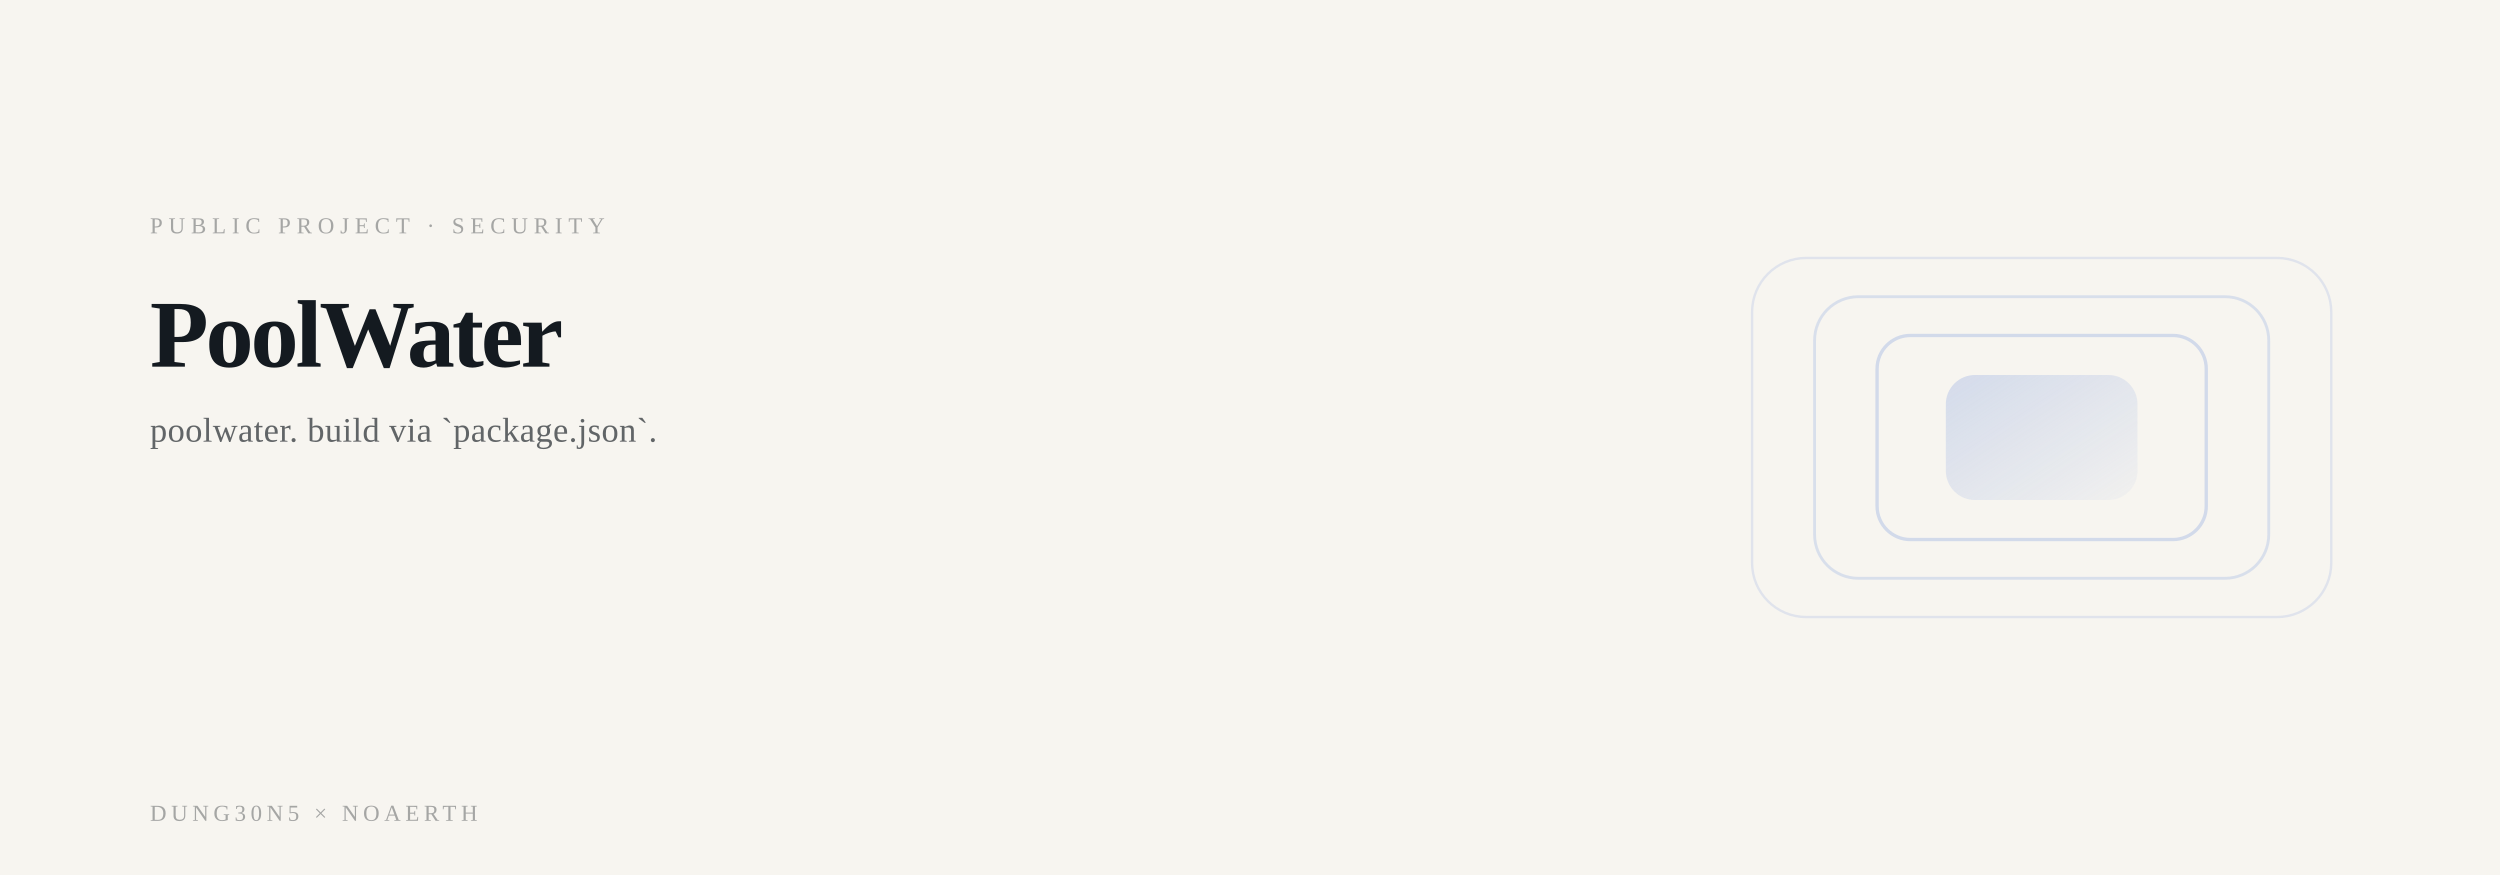
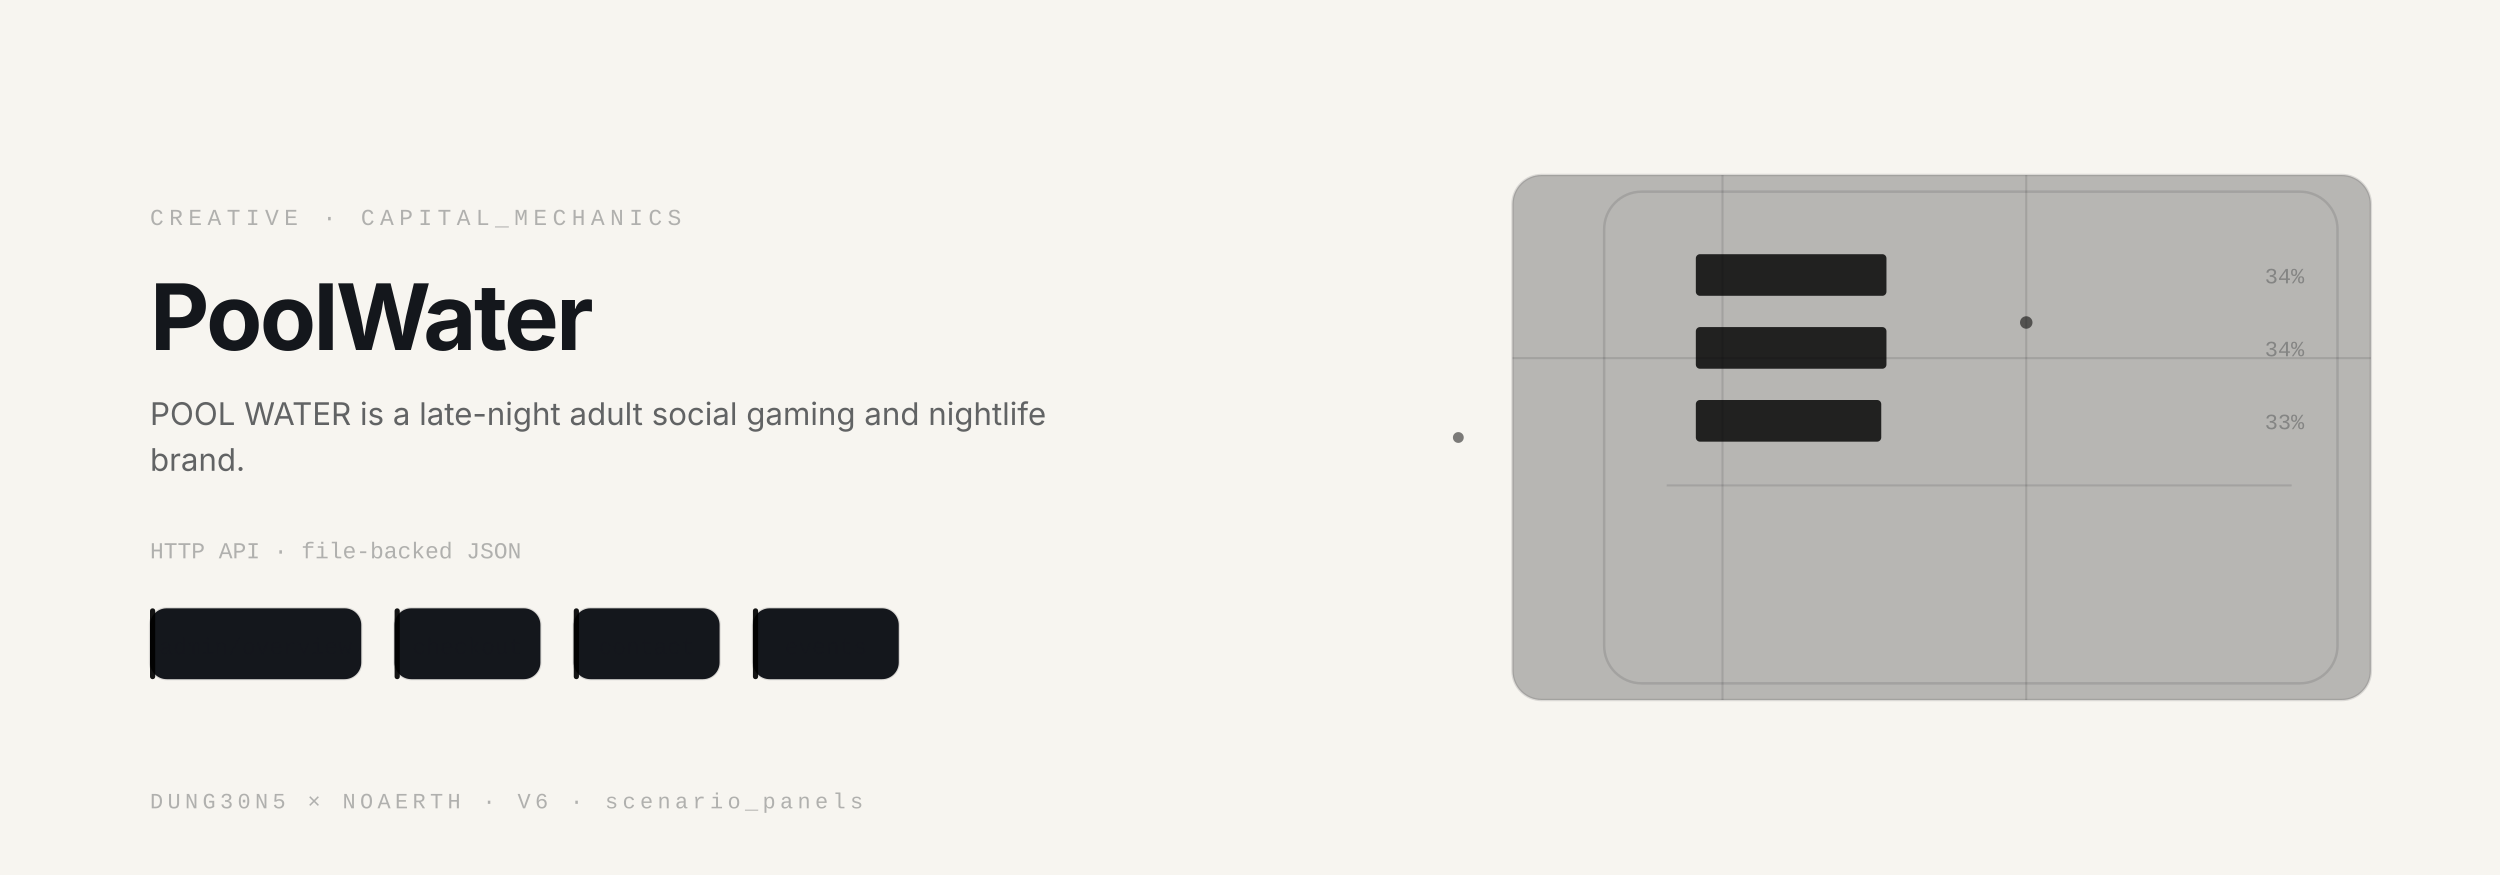
- <svg xmlns="http://www.w3.org/2000/svg" viewBox="0 0 1200 420" width="1200" height="420" role="img" aria-label="PoolWater: gated channels passing through a sealed boundary. Motion depicts records cross a trust boundary, get validated, and are held or rejected.">
-   <defs>
-     <linearGradient id="hero-poolwater-light-a" x1="0" y1="0" x2="1" y2="1">
-       <stop offset="0" stop-color="#8fa8e0" stop-opacity="0.85" />
-       <stop offset="1" stop-color="#8fa8e0" stop-opacity="0.15" />
-     </linearGradient>
-   </defs>
+ <svg xmlns="http://www.w3.org/2000/svg" viewBox="0 0 1200 420" width="1200" height="420" role="img" aria-label="PoolWater: value enters, allocates across positions, and settles">
  <rect width="1200" height="420" fill="#f7f5f0" />
-   <rect x="901" y="161.02" width="158" height="97.96" rx="16" fill="none" stroke="#8fa8e0" stroke-width="1.60" opacity="0.36" />
-   <rect x="871" y="142.42" width="218" height="135.16" rx="21" fill="none" stroke="#8fa8e0" stroke-width="1.38" opacity="0.29" />
-   <rect x="841" y="123.82" width="278" height="172.36" rx="26" fill="none" stroke="#8fa8e0" stroke-width="1.16" opacity="0.23" />
-   <rect x="934" y="180" width="92" height="60" rx="14" fill="url(#hero-poolwater-light-a)" opacity="0.40" />
-   <text x="72" y="112" fill="#141a205c" font-size="11" letter-spacing="2.8">PUBLIC PROJECT · SECURITY</text>
-   <text x="72" y="176" fill="#141a20" font-size="46" font-weight="660" letter-spacing="-1.4">PoolWater</text>
-   <text x="72" y="212" fill="#141a20a8" font-size="16.5" letter-spacing="0.2">poolwater. build via `package.json`.</text>
-   <rect x="72" y="266" width="106" height="40" rx="9" fill="#141a20" fill-opacity="0.05" stroke="#f4efe424" stroke-width="1.1" opacity="0">
-     <animate attributeName="opacity" from="0" to="1" dur="0.5s" begin="0.50s" fill="freeze" />
-   </rect>
-   <rect x="72" y="266" width="2.5" height="40" rx="1.2" fill="#8fa8e0" opacity="0">
-     <animate attributeName="opacity" from="0" to="0.9" dur="0.5s" begin="0.50s" fill="freeze" />
-   </rect>
-   <text x="125" y="291" fill="#141a20" font-size="11.5" text-anchor="middle" font-family="ui-monospace,SFMono-Regular,Menlo,monospace" opacity="0">request<animate attributeName="opacity" from="0" to="1" dur="0.5s" begin="0.65s" fill="freeze" />
-   </text>
-   <rect x="194" y="266" width="106" height="40" rx="9" fill="#141a20" fill-opacity="0.05" stroke="#f4efe424" stroke-width="1.1" opacity="0">
-     <animate attributeName="opacity" from="0" to="1" dur="0.5s" begin="1.00s" fill="freeze" />
-   </rect>
-   <rect x="194" y="266" width="2.5" height="40" rx="1.2" fill="#8fa8e0" opacity="0">
-     <animate attributeName="opacity" from="0" to="0.9" dur="0.5s" begin="1.00s" fill="freeze" />
-   </rect>
-   <text x="247" y="291" fill="#141a20" font-size="11.5" text-anchor="middle" font-family="ui-monospace,SFMono-Regular,Menlo,monospace" opacity="0">authenticate<animate attributeName="opacity" from="0" to="1" dur="0.5s" begin="1.15s" fill="freeze" />
-   </text>
-   <rect x="316" y="266" width="106" height="40" rx="9" fill="#141a20" fill-opacity="0.05" stroke="#f4efe424" stroke-width="1.1" opacity="0">
-     <animate attributeName="opacity" from="0" to="1" dur="0.5s" begin="1.50s" fill="freeze" />
-   </rect>
-   <rect x="316" y="266" width="2.5" height="40" rx="1.2" fill="#8fa8e0" opacity="0">
-     <animate attributeName="opacity" from="0" to="0.9" dur="0.5s" begin="1.50s" fill="freeze" />
-   </rect>
-   <text x="369" y="291" fill="#141a20" font-size="11.5" text-anchor="middle" font-family="ui-monospace,SFMono-Regular,Menlo,monospace" opacity="0">authorise<animate attributeName="opacity" from="0" to="1" dur="0.5s" begin="1.65s" fill="freeze" />
-   </text>
-   <rect x="438" y="266" width="106" height="40" rx="9" fill="#141a20" fill-opacity="0.05" stroke="#f4efe424" stroke-width="1.1" opacity="0">
-     <animate attributeName="opacity" from="0" to="1" dur="0.5s" begin="2.00s" fill="freeze" />
-   </rect>
-   <rect x="438" y="266" width="2.5" height="40" rx="1.2" fill="#e7c27a" opacity="0">
-     <animate attributeName="opacity" from="0" to="0.9" dur="0.5s" begin="2.00s" fill="freeze" />
-   </rect>
-   <text x="491" y="291" fill="#141a20" font-size="11.5" text-anchor="middle" font-family="ui-monospace,SFMono-Regular,Menlo,monospace" opacity="0">record<animate attributeName="opacity" from="0" to="1" dur="0.5s" begin="2.15s" fill="freeze" />
-   </text>
-   <rect x="560" y="266" width="106" height="40" rx="9" fill="#141a20" fill-opacity="0.05" stroke="#f4efe424" stroke-width="1.1" opacity="0">
-     <animate attributeName="opacity" from="0" to="1" dur="0.5s" begin="2.50s" fill="freeze" />
-   </rect>
-   <rect x="560" y="266" width="2.5" height="40" rx="1.2" fill="#e0796b" opacity="0">
-     <animate attributeName="opacity" from="0" to="0.9" dur="0.5s" begin="2.50s" fill="freeze" />
-   </rect>
-   <text x="613" y="291" fill="#141a20" font-size="11.5" text-anchor="middle" font-family="ui-monospace,SFMono-Regular,Menlo,monospace" opacity="0">reject<animate attributeName="opacity" from="0" to="1" dur="0.5s" begin="2.65s" fill="freeze" />
-   </text>
-   <text x="72" y="394" fill="#141a205c" font-size="11" letter-spacing="2.2">DUNG30N5 × NOAERTH</text>
+   <text x="72" y="108" font-family="ui-monospace, SFMono-Regular, Menlo, Monaco, Consolas, 'Liberation Mono', monospace" font-size="11" letter-spacing="2.6" fill="#14171c4f">CREATIVE · CAPITAL_MECHANICS</text>
+   <text x="72" y="168" font-family="-apple-system, BlinkMacSystemFont, 'Segoe UI', Inter, Helvetica, Arial, sans-serif" font-size="44" font-weight="660" letter-spacing="-1.2" fill="#14171c">PoolWater</text>
+   <text x="72" y="204" font-family="-apple-system, BlinkMacSystemFont, 'Segoe UI', Inter, Helvetica, Arial, sans-serif" font-size="15" fill="#14171ca8">POOL WATER is a late-night adult social gaming and nightlife</text>
+   <text x="72" y="226" font-family="-apple-system, BlinkMacSystemFont, 'Segoe UI', Inter, Helvetica, Arial, sans-serif" font-size="15" fill="#14171ca8">brand.</text>
+   <text x="72" y="268" font-family="ui-monospace, SFMono-Regular, Menlo, Monaco, Consolas, 'Liberation Mono', monospace" font-size="11" fill="#14171c4f">HTTP API · file-backed JSON</text>
+   <rect x="72.0" y="292.0" width="101.4" height="34.0" rx="8" fill="#14171c" stroke="#14171c1f" stroke-width="1.1" />
+   <rect x="72.0" y="292.0" width="2.5" height="34.0" rx="1.2" fill="amber" opacity="0.92" />
+   <text x="122.7" y="314" font-family="ui-monospace, SFMono-Regular, Menlo, Monaco, Consolas, 'Liberation Mono', monospace" font-size="11" fill="#14171c" fill-opacity="0.82" text-anchor="middle">admin/overview</text>
+   <rect x="189.4" y="292.0" width="70.0" height="34.0" rx="8" fill="#14171c" stroke="#14171c1f" stroke-width="1.1" />
+   <rect x="189.4" y="292.0" width="2.5" height="34.0" rx="1.2" fill="amber" opacity="0.92" />
+   <text x="224.4" y="314" font-family="ui-monospace, SFMono-Regular, Menlo, Monaco, Consolas, 'Liberation Mono', monospace" font-size="11" fill="#14171c" fill-opacity="0.82" text-anchor="middle">checkout</text>
+   <rect x="275.4" y="292.0" width="70.0" height="34.0" rx="8" fill="#14171c" stroke="#14171c1f" stroke-width="1.1" />
+   <rect x="275.4" y="292.0" width="2.5" height="34.0" rx="1.2" fill="amber" opacity="0.92" />
+   <text x="310.4" y="314" font-family="ui-monospace, SFMono-Regular, Menlo, Monaco, Consolas, 'Liberation Mono', monospace" font-size="11" fill="#14171c" fill-opacity="0.82" text-anchor="middle">contact</text>
+   <rect x="361.4" y="292.0" width="70.0" height="34.0" rx="8" fill="#14171c" stroke="#14171c1f" stroke-width="1.1" />
+   <rect x="361.4" y="292.0" width="2.5" height="34.0" rx="1.2" fill="mint" opacity="0.92" />
+   <text x="396.4" y="314" font-family="ui-monospace, SFMono-Regular, Menlo, Monaco, Consolas, 'Liberation Mono', monospace" font-size="11" fill="#14171c" fill-opacity="0.82" text-anchor="middle">events</text>
+   <rect x="726.0" y="84.0" width="412.0" height="252.0" rx="14" fill="amber" fill-opacity="0.05" />
+   <line x1="740.0" y1="85.0" x2="1124.0" y2="85.0" stroke="amber" stroke-width="1.6" opacity="0.4" />
+   <rect x="726.0" y="84.0" width="412.0" height="252.0" rx="14" fill="none" stroke="#14171c1f" stroke-width="1.2" />
+   <line x1="972.6" y1="84.0" x2="972.6" y2="336.0" stroke="#14171c1f" stroke-width="1" />
+   <line x1="826.8" y1="84.0" x2="826.8" y2="336.0" stroke="#14171c1f" stroke-width="1" />
+   <line x1="726.0" y1="171.9" x2="1138.0" y2="171.9" stroke="#14171c1f" stroke-width="1" />
+   <circle cx="972.6" cy="154.8" r="3" fill="amber" opacity="0.55" />
+   <rect x="726.0" y="84.0" width="412.0" height="252.0" rx="14" fill="#000" fill-opacity="0.22" />
+   <path d="M1095.0 302.0 l9 -9 l9 9 l-9 9 z" fill="none" stroke="mint" stroke-width="1.4" opacity="0.6" />
+   <rect x="770" y="92" width="352" height="236" rx="18" fill="none" stroke="#14171c1f" stroke-width="1.2" />
+   <rect x="814.0" y="122.0" width="91.5" height="20.0" rx="2" fill="mint" opacity="0.82" />
+   <text x="1106" y="136" font-family="ui-monospace, SFMono-Regular, Menlo, Monaco, Consolas, 'Liberation Mono', monospace" font-size="10.5" fill="#14171c4f" text-anchor="end">34%</text>
+   <rect x="814.0" y="157.0" width="91.5" height="20.0" rx="2" fill="amber" opacity="0.82" />
+   <text x="1106" y="171" font-family="ui-monospace, SFMono-Regular, Menlo, Monaco, Consolas, 'Liberation Mono', monospace" font-size="10.5" fill="#14171c4f" text-anchor="end">34%</text>
+   <rect x="814.0" y="192.0" width="89.0" height="20.0" rx="2" fill="amber" opacity="0.82" />
+   <text x="1106" y="206" font-family="ui-monospace, SFMono-Regular, Menlo, Monaco, Consolas, 'Liberation Mono', monospace" font-size="10.5" fill="#14171c4f" text-anchor="end">33%</text>
+   <line x1="800" y1="233" x2="1100" y2="233" stroke="#14171c1f" stroke-width="1" />
+   <circle cx="700.0" cy="210.0" r="2.6" fill="amber" opacity="0.5" />
+   <text x="72" y="388" font-family="ui-monospace, SFMono-Regular, Menlo, Monaco, Consolas, 'Liberation Mono', monospace" font-size="10.5" letter-spacing="2.1" fill="#14171c4f">DUNG30N5 × NOAERTH · V6 · scenario_panels</text>
</svg>
